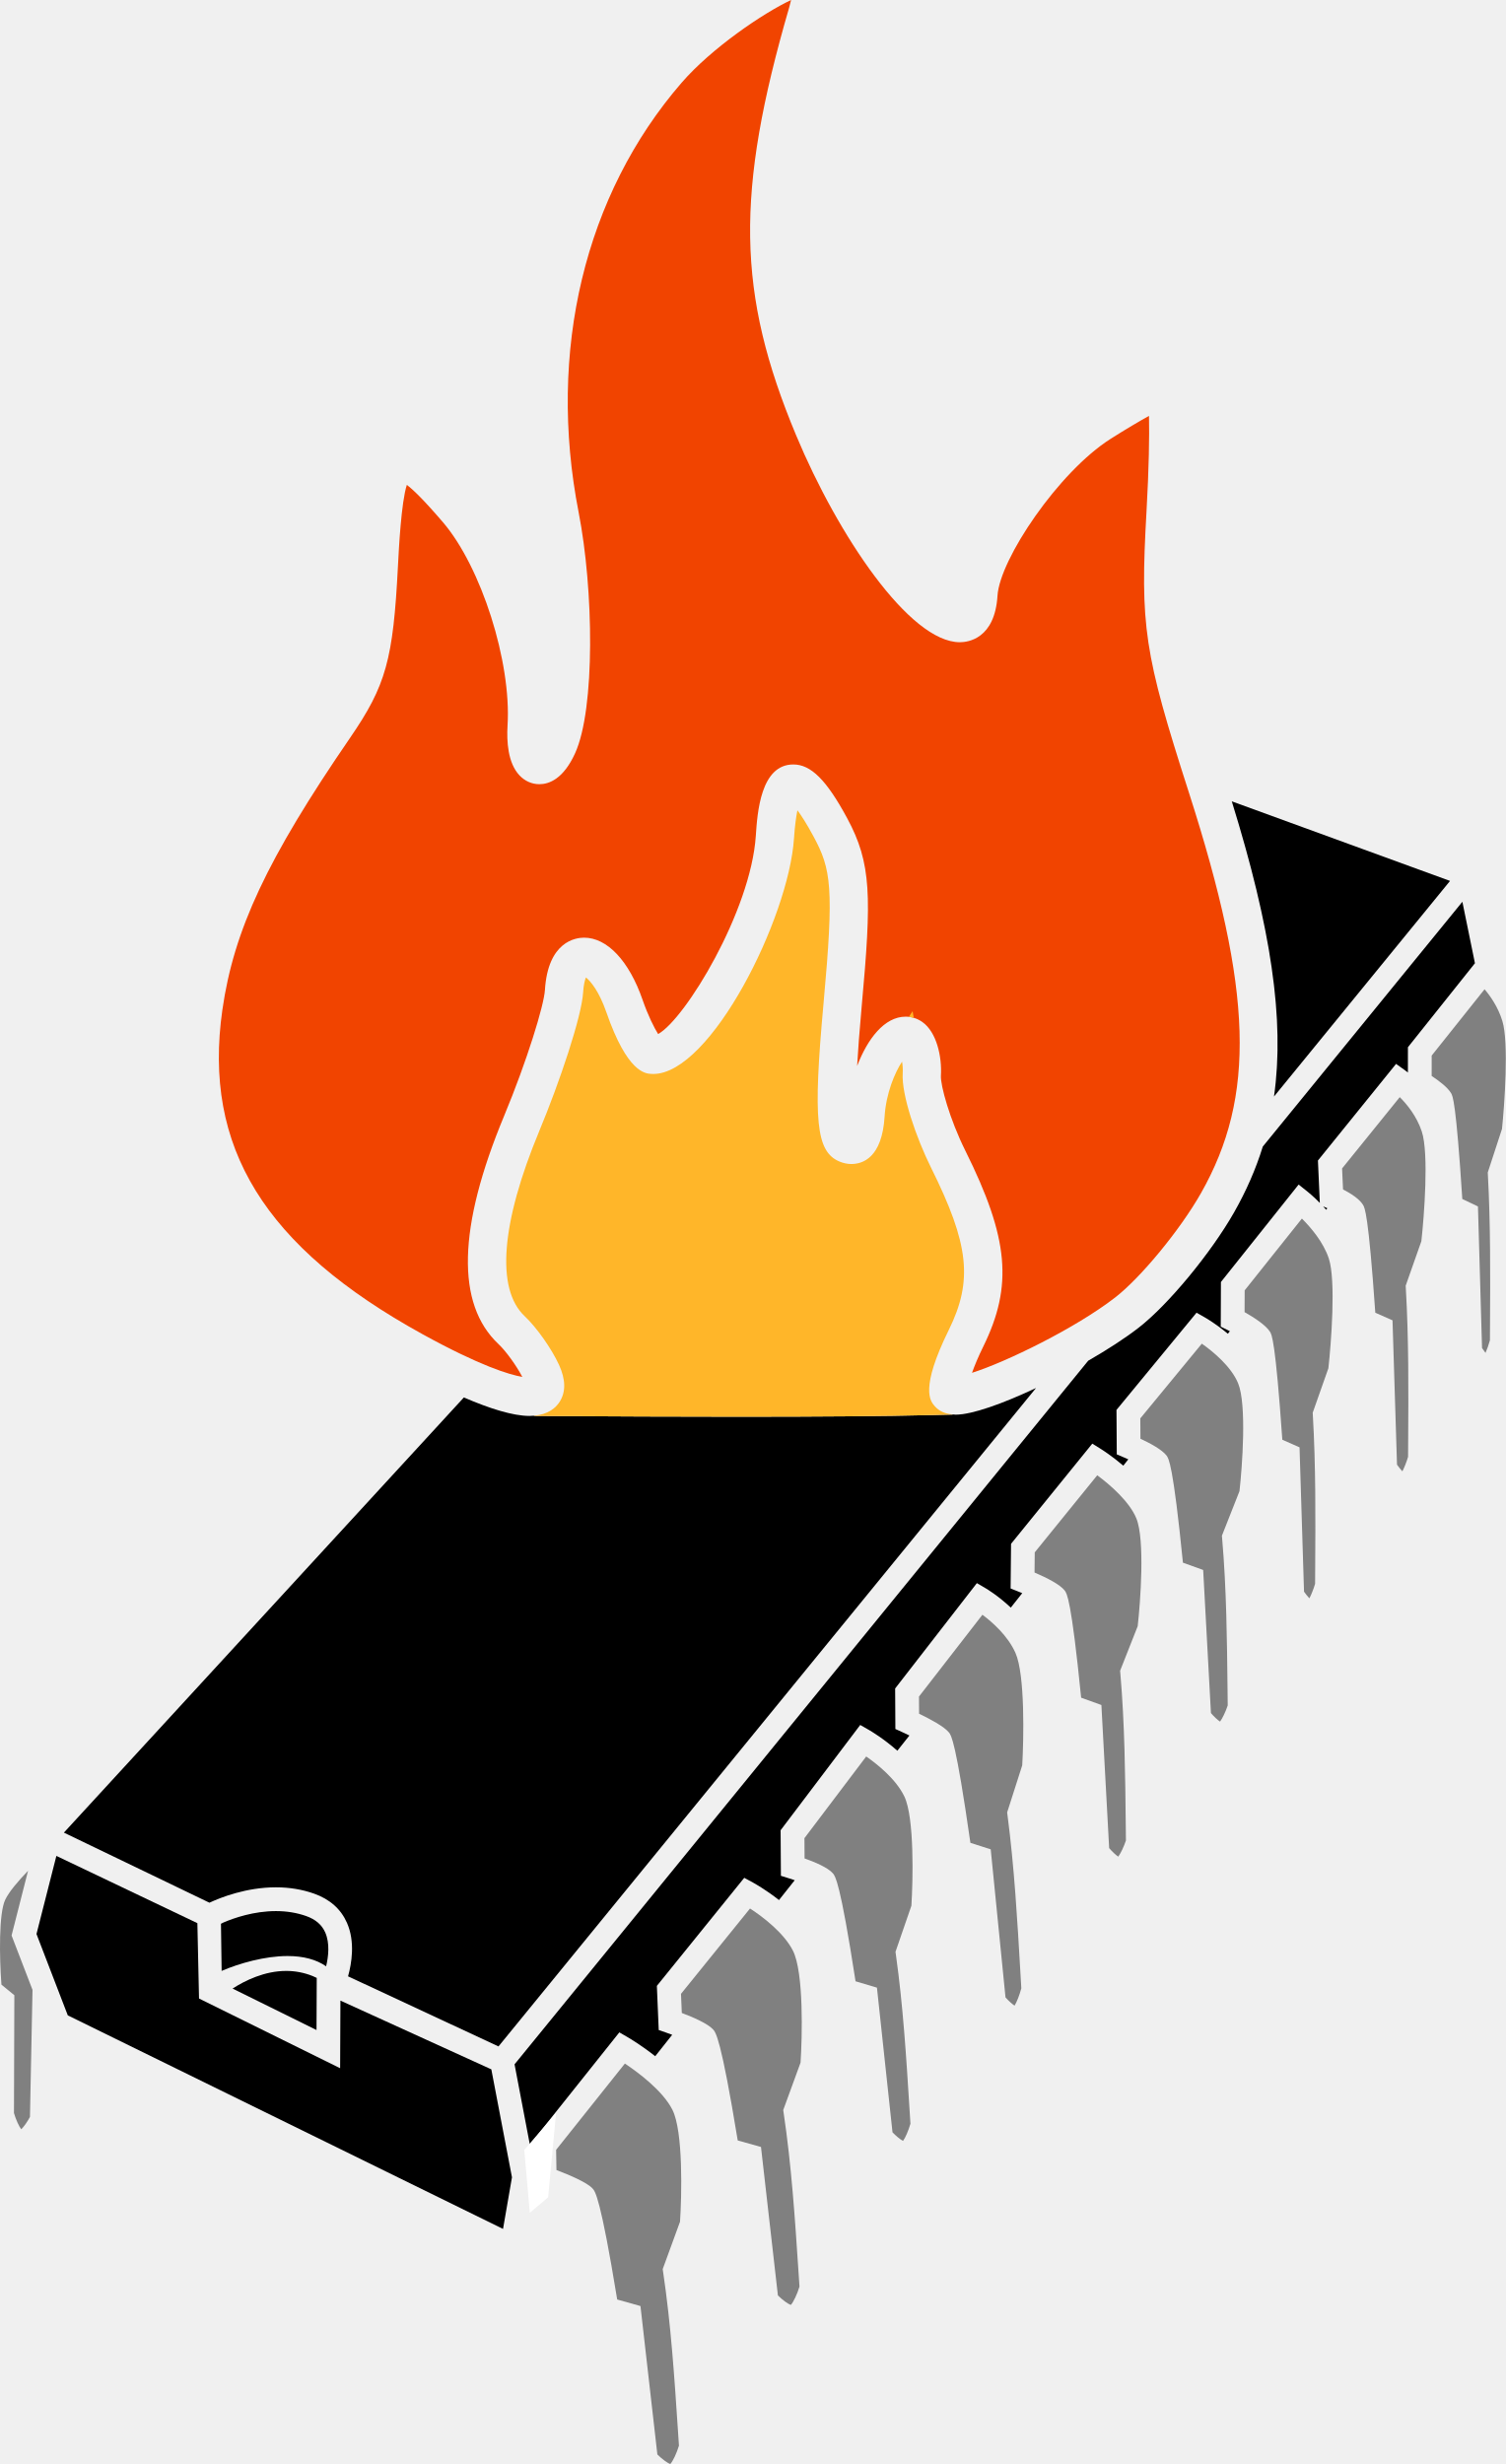
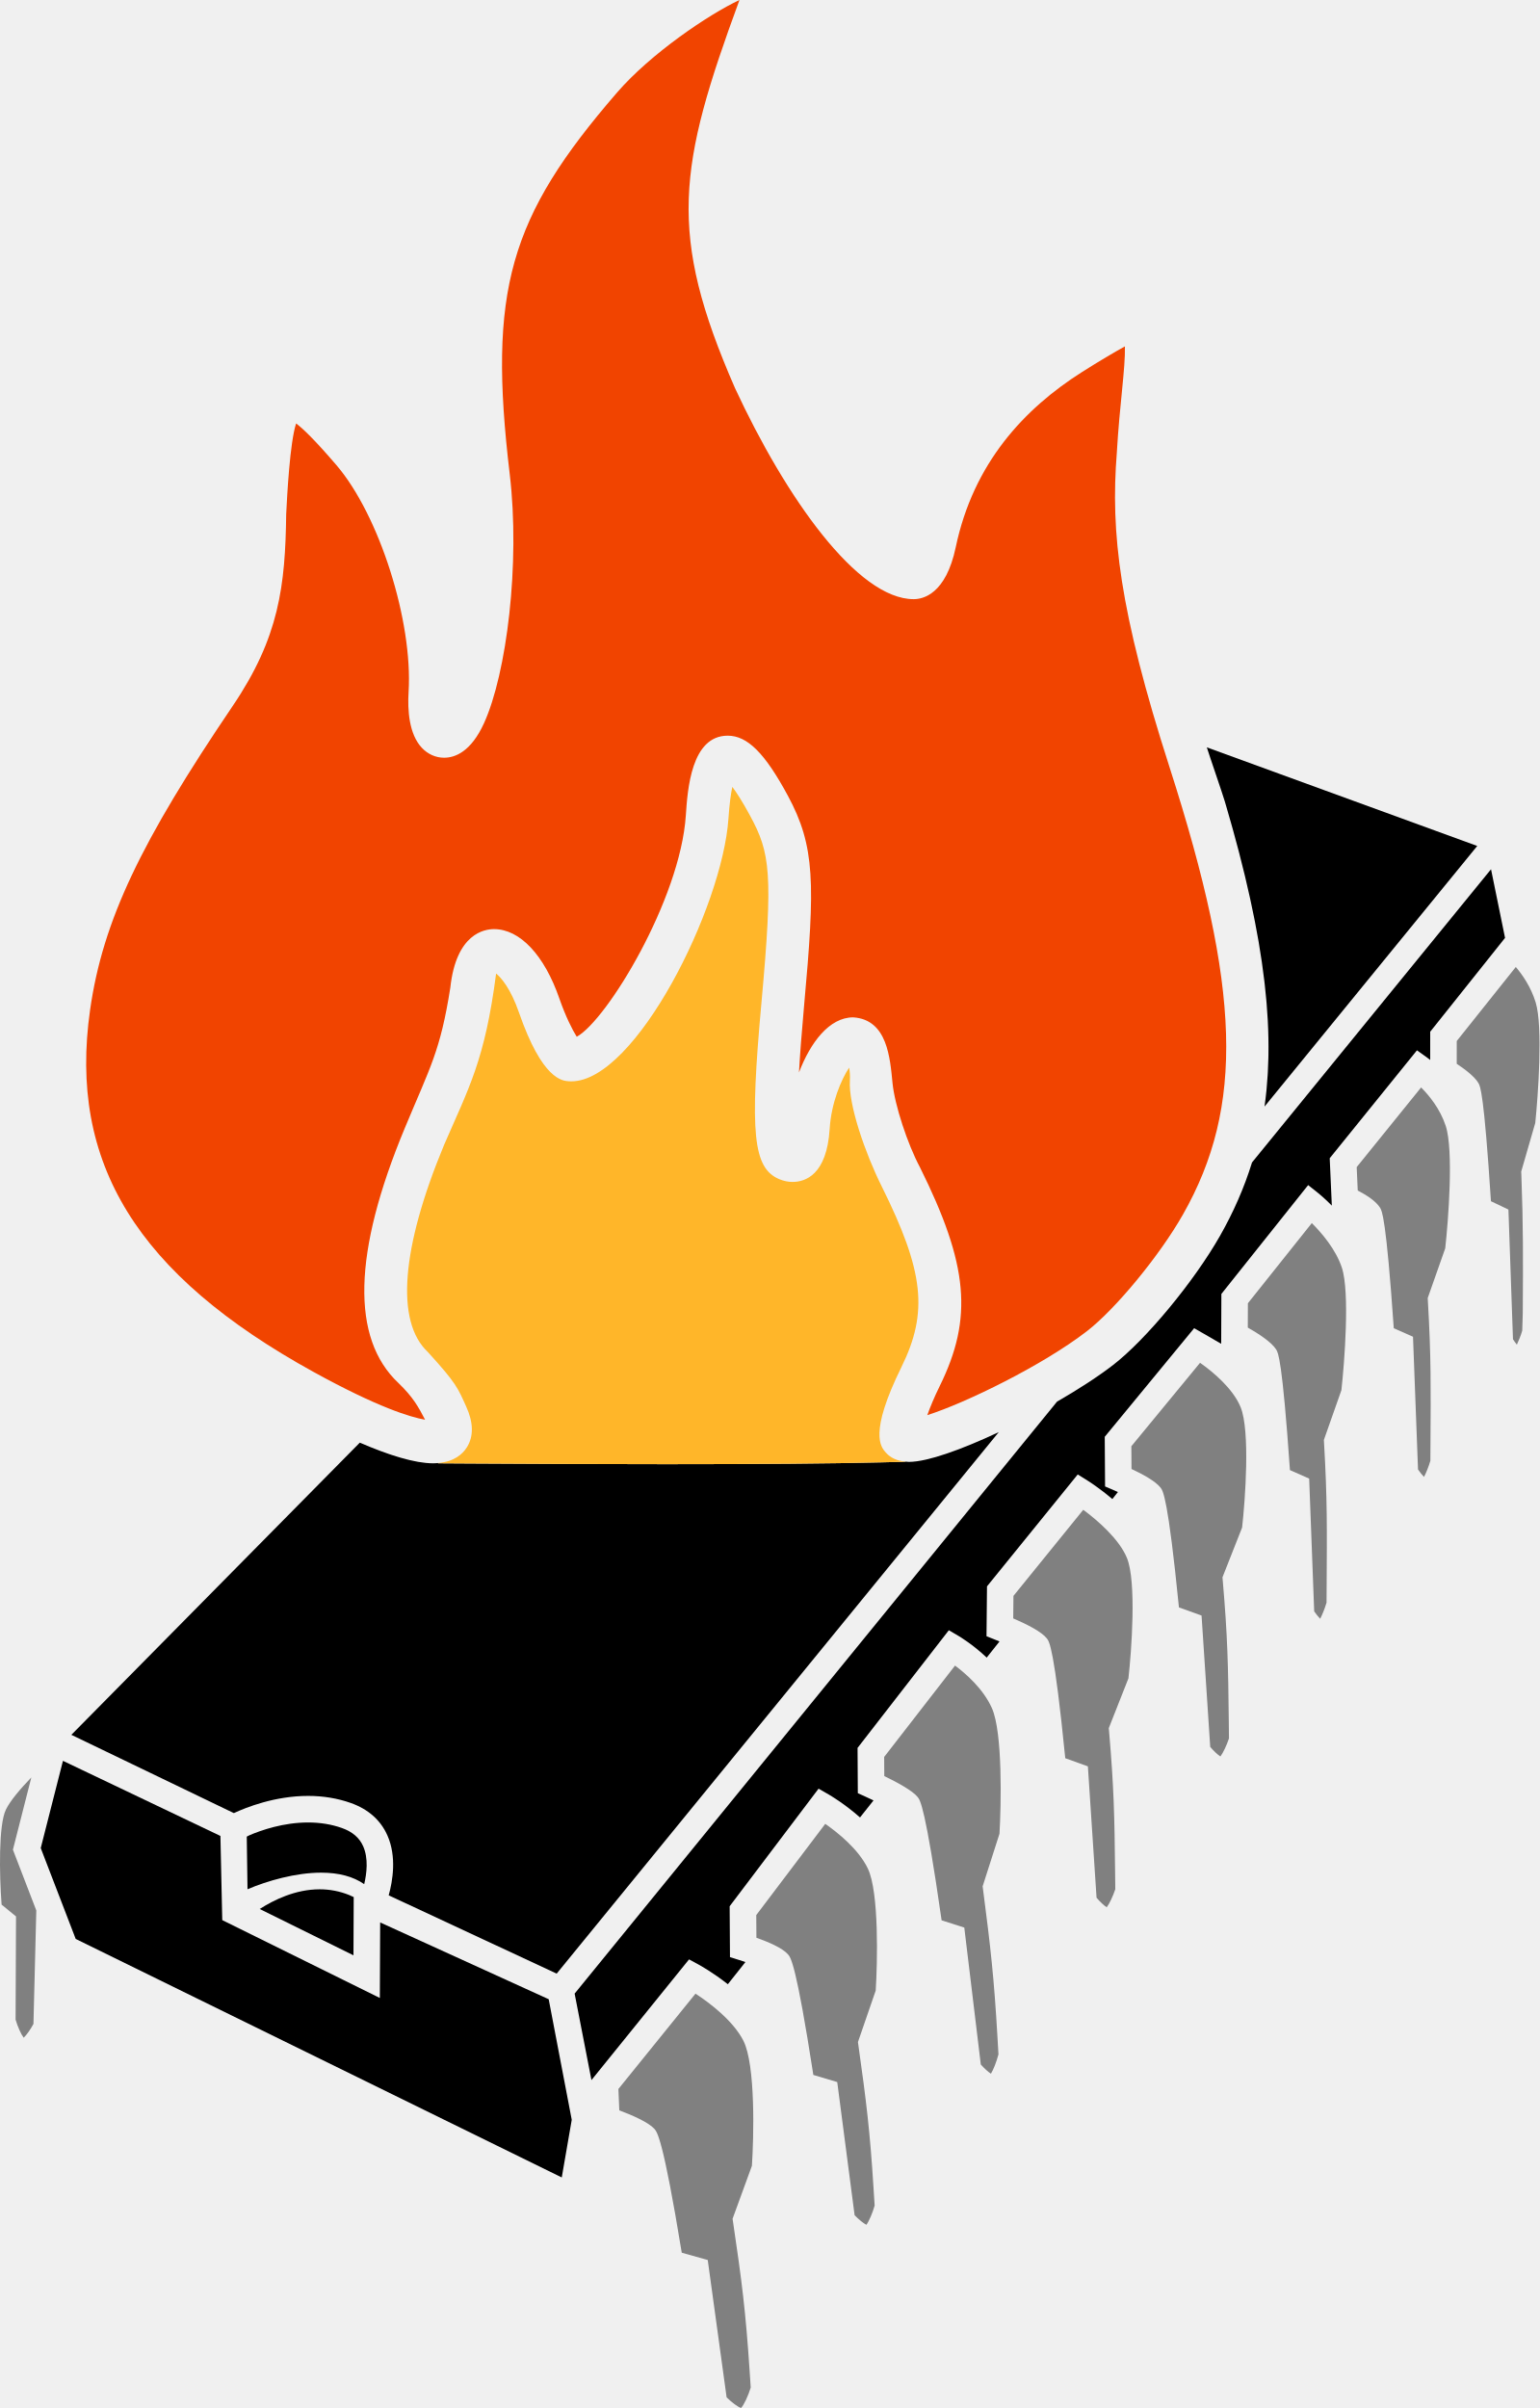
- <svg xmlns="http://www.w3.org/2000/svg" version="1.0" id="svg6245" x="0px" y="0px" width="236.575px" height="387.11px" viewBox="100.62 159.35 236.575 387.11" enable-background="new 100.62 159.35 236.575 387.11" xml:space="preserve">
-   <polygon points="154.103,473.658 154.057,484.281 131.888,473.329 131.63,461.491 109.477,450.924 106.353,463.195 111.271,475.977   179.649,509.527 181.053,501.418 177.811,484.458 " />
-   <g>
-     <path d="M308.492,348.878c0.152,0.164,0.313,0.353,0.472,0.531l0.188-0.237c-0.036-0.017-0.072-0.034-0.107-0.05L308.492,348.878z" />
-     <path d="M184.233,495.819l13.69-17.173l1.394,0.812c0.155,0.09,2.053,1.204,4.242,2.936l2.667-3.364   c-0.305-0.114-0.611-0.227-0.917-0.333l-1.2-0.417l-0.292-6.935l13.729-16.978l1.366,0.741c0.146,0.079,1.983,1.091,4.092,2.753   l2.471-3.117c-0.289-0.1-0.579-0.197-0.868-0.287l-1.302-0.407l-0.047-7.157l12.509-16.541l1.427,0.819   c0.148,0.086,2.208,1.284,4.405,3.229l1.896-2.392c-0.368-0.18-0.743-0.358-1.116-0.527l-1.089-0.494l-0.037-6.367l12.84-16.552   l1.416,0.832c0.132,0.078,1.943,1.157,3.913,3.015l1.798-2.269c-0.213-0.089-0.426-0.178-0.639-0.262l-1.188-0.474l0.069-7.014   l12.764-15.742l1.4,0.873c0.132,0.082,1.667,1.053,3.471,2.588l0.785-0.991c-0.227-0.104-0.455-0.206-0.682-0.302l-1.127-0.48   l-0.047-6.986l12.577-15.273l1.366,0.777c0.131,0.074,1.723,0.998,3.554,2.531l0.319-0.403l-1.435-0.714l0.028-7.013l12.207-15.311   l1.46,1.165c0.08,0.063,0.854,0.689,1.871,1.722l-0.298-6.664l12.274-15.179l1.432,1.025c0.031,0.022,0.189,0.138,0.429,0.332   l0.002-3.973l10.529-13.2l-1.973-9.655l-31.354,38.458c-1.107,3.572-2.604,6.98-4.501,10.319   c-3.653,6.427-10.391,14.571-15.021,18.156c-2.096,1.623-4.878,3.425-7.912,5.175l-90.121,110.537l2.818,14.787L184.233,495.819z" />
-     <path d="M185.566,503.346l-0.567-0.203l0.241,2.362l1.396-1.762C186.274,503.606,185.913,503.47,185.566,503.346z" />
-   </g>
-   <path id="rect3832" fill="#FFFFFF" d="M182.985,497.121l5-5.813  l-1.25,13.25l-2.875,2.438L182.985,497.121z" />
-   <path d="M151.712,462.941c-0.533-1.204-1.515-2.046-3.002-2.571c-1.455-0.515-3.049-0.775-4.739-0.775  c-3.469,0-6.563,1.074-8.229,1.784c-0.137,0.069-0.288,0.146-0.407,0.204l0.105,7.406c2.772-1.186,6.78-2.335,10.362-2.335  c2.488,0,4.511,0.547,6.053,1.614C152.211,466.783,152.473,464.663,151.712,462.941z" />
-   <path d="M150.347,478.281l0.035-8.191c-0.205-0.103-0.42-0.201-0.65-0.294c-1.323-0.531-2.718-0.801-4.147-0.801  c-3.401,0-6.46,1.506-8.428,2.771L150.347,478.281z" />
-   <path fill="#808080" d="M102.439,463.425l2.589-10.164c-1.544,1.6-2.984,3.289-3.583,4.537c-1.026,2.136-0.924,9.001-0.599,13.353  l2.028,1.659l-0.059,18.518c0.291,0.997,0.77,2.057,1.137,2.546c0.395-0.366,0.955-1.153,1.375-1.944l0.401-19.958L102.439,463.425z  " />
-   <path d="M261.421,378.313c-0.575,0.255-1.141,0.497-1.698,0.729c-0.069,0.029-0.139,0.059-0.208,0.087  c-0.54,0.223-1.067,0.432-1.584,0.63c-0.079,0.03-0.157,0.06-0.235,0.09c-0.507,0.191-1,0.369-1.479,0.533  c-0.077,0.026-0.152,0.052-0.229,0.078c-0.474,0.16-0.932,0.305-1.372,0.433c-0.068,0.02-0.134,0.039-0.2,0.058  c-0.44,0.125-0.863,0.236-1.262,0.327c-0.051,0.012-0.099,0.021-0.149,0.032c-0.404,0.089-0.789,0.161-1.144,0.21  c-0.029,0.004-0.054,0.005-0.083,0.009c-0.367,0.047-0.71,0.076-1.017,0.076c-0.168,0-0.318-0.027-0.477-0.04l0.004,0.022  l-3.534,0.085c-6.985,0.17-17.12,0.255-30.121,0.255c-0.002,0-0.002,0-0.003,0c-10.294,0-20.224-0.052-27.725-0.098l-4.411-0.027  l0.015-0.036c-0.223,0.019-0.444,0.039-0.689,0.039c-0.324,0-0.665-0.02-1.017-0.054c-0.11-0.011-0.229-0.031-0.341-0.045  c-0.25-0.03-0.502-0.063-0.765-0.108c-0.132-0.023-0.27-0.054-0.405-0.081c-0.257-0.05-0.515-0.103-0.782-0.166  c-0.137-0.032-0.277-0.07-0.416-0.105c-0.278-0.071-0.559-0.145-0.846-0.228c-0.131-0.038-0.265-0.079-0.398-0.119  c-0.308-0.093-0.619-0.19-0.936-0.295c-0.116-0.039-0.233-0.079-0.35-0.119c-0.348-0.119-0.698-0.244-1.053-0.375  c-0.09-0.034-0.18-0.066-0.271-0.101c-0.396-0.149-0.795-0.305-1.199-0.467c-0.053-0.021-0.106-0.042-0.159-0.064  c-0.458-0.186-0.92-0.379-1.383-0.58h0l-62.84,68.368l22.863,11.011c1.731-0.807,5.772-2.418,10.448-2.418  c2.114,0,4.127,0.333,5.983,0.988c2.483,0.878,4.227,2.426,5.182,4.602c1.307,2.977,0.726,6.39,0.167,8.396l23.632,11.011  l84.451-103.441c-0.001,0-0.001,0.001-0.002,0.001c-0.615,0.289-1.225,0.567-1.827,0.835  C261.511,378.272,261.466,378.293,261.421,378.313z" />
-   <path d="M295.383,289.375c0.257,0.88,0.507,1.749,0.747,2.607c0.077,0.273,0.154,0.547,0.229,0.818  c0.251,0.908,0.492,1.805,0.725,2.689c0.042,0.163,0.088,0.33,0.13,0.492c0.28,1.079,0.547,2.142,0.798,3.186  c0.003,0.012,0.005,0.023,0.008,0.035c0.239,0.991,0.461,1.964,0.673,2.925c0.049,0.221,0.095,0.439,0.143,0.659  c0.167,0.771,0.326,1.532,0.476,2.284c0.046,0.23,0.093,0.461,0.137,0.69c0.158,0.813,0.306,1.615,0.443,2.406  c0.022,0.125,0.046,0.252,0.067,0.376c0.318,1.86,0.579,3.661,0.786,5.411c0.021,0.185,0.041,0.366,0.062,0.549  c0.078,0.689,0.146,1.372,0.207,2.045c0.018,0.191,0.035,0.383,0.051,0.574c0.061,0.736,0.111,1.463,0.151,2.18  c0.005,0.091,0.012,0.184,0.017,0.275c0.086,1.648,0.114,3.248,0.089,4.808c-0.003,0.156-0.008,0.311-0.011,0.466  c-0.015,0.621-0.038,1.235-0.07,1.843c-0.009,0.165-0.018,0.329-0.027,0.493c-0.041,0.667-0.092,1.326-0.154,1.978  c-0.007,0.072-0.012,0.144-0.019,0.215c-0.076,0.758-0.165,1.506-0.27,2.246l27.659-33.878l-34.289-12.503  c0.356,1.151,0.696,2.28,1.026,3.395C295.241,288.885,295.311,289.129,295.383,289.375z" />
-   <path fill="#F14400" d="M289.285,346.828c8.655-15.229,8.163-31.706-1.882-62.962c-7.061-21.968-7.683-26.104-6.656-44.257  c0.38-6.689,0.457-11.8,0.386-14.92c-1.536,0.853-3.583,2.056-6.028,3.606c-8.165,5.177-17.416,18.894-17.772,24.646  c-0.42,6.781-4.636,7.308-5.918,7.308c-7.89,0-19.141-16.75-25.72-32.511c-9.319-22.325-9.572-38.037-1.081-67.248  c0.119-0.408,0.216-0.789,0.294-1.139c-4.357,2.039-12.492,7.551-17.21,13.003c-15.222,17.586-21.116,42.182-16.171,67.48  c2.366,12.112,2.629,30.882-0.562,37.872c-1.828,4.005-4.059,4.847-5.609,4.847c0,0-0.001,0-0.001,0  c-1.173,0-2.284-0.495-3.13-1.394c-1.823-1.939-2.021-5.338-1.866-7.848c0.617-9.963-4.125-24.875-10.147-31.911  c-3.109-3.632-4.781-5.204-5.676-5.867c-0.882,2.705-1.26,10.104-1.395,12.741c-0.751,14.726-1.875,18.761-7.514,26.983  c-13.022,18.987-18.274,30.176-20.072,42.756c-3.08,21.55,6.611,37.258,31.422,50.932c9.074,5,13.657,6.371,15.703,6.727  c-0.934-1.782-2.57-4.054-3.745-5.158c-6.69-6.29-6.396-18.342,0.874-35.822c3.599-8.653,6.274-17.382,6.423-19.805  c0.473-7.631,4.824-8.225,6.147-8.225c3.635,0,7.07,3.646,9.189,9.755c0.875,2.521,1.825,4.395,2.447,5.386  c4.247-2.326,14.553-19.305,15.346-31.12c0.244-3.646,0.751-11.231,5.895-11.231c2.771,0,5.219,2.443,8.453,8.431  c3.846,7.122,3.864,12.289,2.286,29.592c-0.345,3.783-0.574,6.854-0.714,9.345c1.604-4.193,4.253-7.746,7.627-7.746  c0.936,0,1.842,0.291,2.62,0.841c2.261,1.598,3.095,5.487,2.914,8.424c-0.091,1.477,1.361,6.812,3.846,11.807  c6.829,13.733,7.508,21.213,2.795,30.785c-0.776,1.576-1.353,2.976-1.754,4.098c5.389-1.709,16.268-7.02,22.48-11.828  C279.845,360.076,286.016,352.578,289.285,346.828z" />
-   <g>
-     <path fill="#FFB629" d="M243.995,318.215l-0.596,0.896c0.265,0.029,0.525,0.077,0.78,0.153L243.995,318.215z" />
-     <polygon fill="#FFB629" points="224.337,279.539 224.337,279.541 224.338,279.541  " />
-     <path fill="#FFB629" d="M247.494,380.292c-0.715-0.809-2.392-2.705,2.196-12.019c3.81-7.736,3.185-13.445-2.785-25.45   c-2.321-4.666-4.674-11.458-4.464-14.856c0.042-0.673-0.012-1.297-0.104-1.822c-1.118,1.683-2.512,4.949-2.739,8.608   c-0.401,6.5-3.447,7.471-5.227,7.471c-0.617,0-1.239-0.129-1.849-0.383c-3.706-1.546-4.199-6.435-2.515-24.912   c1.658-18.174,1.213-21.001-1.589-26.189c-1.089-2.018-1.918-3.289-2.515-4.087c-0.196,0.927-0.402,2.33-0.543,4.432   c-0.842,12.542-13.075,36.991-22.105,36.991c-0.115,0-0.23-0.003-0.343-0.01c-0.927-0.058-3.748-0.232-7.025-9.678   c-1.171-3.375-2.519-4.921-3.215-5.475c-0.162,0.399-0.364,1.124-0.439,2.345c-0.237,3.836-3.681,14.067-6.874,21.743   c-6.035,14.511-6.854,24.857-2.307,29.132c1.863,1.751,4.232,5.108,5.392,7.642c1.058,2.308,1.089,4.265,0.093,5.816   c-0.59,0.919-1.769,1.988-4.029,2.175l-0.015,0.036l4.411,0.027c7.501,0.046,17.431,0.098,27.725,0.098c0.001,0,0.001,0,0.003,0   c13.001,0,23.136-0.085,30.121-0.255l3.534-0.085l-0.004-0.022C249.116,381.47,248.17,381.058,247.494,380.292z" />
-   </g>
-   <path fill="#808080" d="M206.249,490.784c-1.527-2.997-5.388-5.855-7.456-7.236l-10.803,13.551l0.052,3.18  c2.104,0.799,4.796,1.949,5.667,2.89c0.407,0.439,1.243,1.343,3.876,17.448l3.655,1.026l2.656,23.321  c0.723,0.713,1.576,1.346,2.031,1.497c0.4-0.418,0.999-1.681,1.361-2.881l-0.169-2.538c-0.539-8.136-1.096-16.549-2.315-24.728  l-0.07-0.47l2.721-7.448C207.722,504.404,207.986,494.191,206.249,490.784z" />
-   <path fill="#808080" d="M225.185,465.795c-1.4-2.746-4.642-5.253-6.732-6.608l-10.844,13.409l0.126,3.005  c1.801,0.679,4.057,1.658,4.909,2.578c0.407,0.439,1.243,1.343,3.876,17.448l3.656,1.026l2.656,23.321  c0.722,0.712,1.575,1.345,2.03,1.497c0.4-0.42,1.006-1.699,1.362-2.88l-0.166-2.489c-0.54-8.152-1.097-16.582-2.319-24.777  l-0.07-0.47l2.721-7.45C226.657,479.415,226.922,469.203,225.185,465.795z" />
-   <path fill="#808080" d="M242.696,441.582c-1.316-2.735-4.248-5.067-5.989-6.279l-9.705,12.832l0.021,3.188  c1.653,0.583,3.651,1.43,4.444,2.337c0.375,0.427,1.147,1.309,3.565,16.962l3.361,1l2.445,22.731  c0.572,0.594,1.24,1.138,1.655,1.347c0.361-0.482,0.856-1.625,1.163-2.7l-0.155-2.457c-0.496-7.93-1.008-16.129-2.131-24.1  l-0.063-0.445l2.499-7.246C244.052,454.866,244.297,444.906,242.696,441.582z" />
-   <path fill="#808080" d="M260.151,419.021c-1.212-2.712-3.655-4.841-5.187-5.982l-9.967,12.85l0.016,2.698  c1.741,0.836,3.938,2.013,4.691,2.94c0.353,0.435,1.078,1.327,3.373,17.344l3.191,1.022l2.322,23.259  c0.479,0.539,1.037,1.045,1.425,1.296c0.344-0.551,0.787-1.675,1.06-2.722l-0.147-2.531c-0.471-8.122-0.958-16.521-2.025-24.689  l-0.054-0.414l2.369-7.399C261.451,432.719,261.686,422.457,260.151,419.021z" />
-   <path fill="#808080" d="M279.146,397.894c-1.079-2.631-4.114-5.274-6.143-6.768l-9.819,12.109l-0.031,3.17  c1.948,0.835,4.01,1.883,4.735,2.823c0.341,0.442,1.041,1.349,2.585,16.841l3.182,1.146l1.22,22.482  c0.483,0.567,1.049,1.098,1.429,1.341c0.368-0.483,0.875-1.542,1.206-2.54l-0.026-2.44c-0.083-7.815-0.167-15.896-0.85-23.785  l-0.038-0.438l2.763-7.001C279.789,411.025,280.52,401.24,279.146,397.894z" />
-   <path fill="#808080" d="M295.138,376.681c-1.058-2.576-3.829-4.922-5.704-6.233l-9.664,11.736l0.021,3.202  c1.517,0.705,3.372,1.701,4.088,2.628c0.341,0.442,1.041,1.349,2.585,16.842l3.182,1.146l1.22,22.48  c0.483,0.567,1.049,1.098,1.43,1.341c0.368-0.483,0.875-1.541,1.206-2.538l-0.026-2.444c-0.083-7.814-0.167-15.895-0.849-23.782  l-0.038-0.438l2.762-7.001C295.781,389.814,296.511,380.028,295.138,376.681z" />
-   <path fill="#808080" d="M309.383,357.062c-0.863-2.599-2.864-4.91-4.228-6.265l-8.99,11.277l-0.014,3.422  c1.401,0.793,3.312,2.008,3.99,3.077c0.279,0.44,0.852,1.344,1.939,16.968l2.705,1.195l0.706,22.676  c0.27,0.387,0.576,0.766,0.842,1.043c0.3-0.568,0.652-1.449,0.896-2.272l0.015-2.5c0.048-7.885,0.097-16.039-0.368-24.009  l-0.022-0.375l2.464-6.994C309.744,370.476,310.529,360.513,309.383,357.062z" />
-   <path fill="#808080" d="M323.99,337.108c-0.806-2.425-2.345-4.283-3.46-5.391l-9.06,11.203l0.148,3.297  c1.249,0.643,2.545,1.481,3.13,2.402c0.279,0.439,0.853,1.343,1.939,16.968l2.705,1.195l0.706,22.676  c0.27,0.387,0.577,0.767,0.843,1.044c0.299-0.564,0.647-1.438,0.895-2.274l0.015-2.438c0.048-7.905,0.098-16.08-0.368-24.071  l-0.022-0.375l2.464-6.994C324.351,350.522,325.135,340.559,323.99,337.108z" />
-   <path fill="#808080" d="M336.65,319.755c-0.675-2.19-1.868-3.898-2.797-4.984l-8.307,10.414l-0.002,3.206  c1.056,0.696,2.494,1.76,3.054,2.711c0.253,0.43,0.771,1.311,1.758,16.618l2.46,1.171l0.641,22.245  c0.173,0.267,0.363,0.533,0.545,0.761c0.244-0.55,0.507-1.287,0.695-1.977l0.013-2.456c0.044-7.736,0.089-15.735-0.335-23.557  l-0.019-0.349l2.237-6.85C336.981,332.957,337.697,323.156,336.65,319.755z" />
+ <svg xmlns="http://www.w3.org/2000/svg" version="1.0" id="svg6245" x="0px" y="0px" width="216.582" height="338.721" viewBox="100.62 159.35 216.582 338.721" enable-background="new 100.62 159.35 236.575 387.11" xml:space="preserve">
+   <defs id="defs4187">
+ 	
+ 	
+ 	
+ 
+ 	
+ 	
+ 	
+ </defs>
+   <path d="m 154.102,429.771 -0.046,10.623 -22.169,-10.952 -0.258,-11.838 -22.153,-10.567 -3.124,12.271 4.918,12.782 68.378,33.55 1.404,-8.109 -3.242,-16.96 z" id="polygon4138" style="fill:#000000;fill-opacity:1" />
+   <path id="path4144" d="m 183.825,451.945 13.729,-16.978 1.366,0.741 c 0.146,0.079 1.983,1.091 4.092,2.753 l 2.471,-3.117 c -0.289,-0.1 -0.579,-0.197 -0.868,-0.287 l -1.302,-0.407 -0.047,-7.157 12.509,-16.541 1.427,0.819 c 0.148,0.086 2.208,1.284 4.405,3.229 l 1.896,-2.392 c -0.368,-0.18 -0.743,-0.358 -1.116,-0.527 l -1.089,-0.494 -0.037,-6.367 12.84,-16.552 1.416,0.832 c 0.132,0.078 1.943,1.157 3.913,3.015 l 1.798,-2.269 c -0.213,-0.089 -0.426,-0.178 -0.639,-0.262 l -1.188,-0.474 0.069,-7.014 12.764,-15.742 1.4,0.873 c 0.132,0.082 1.667,1.053 3.471,2.588 l 0.785,-0.991 -1.809,-0.782 -0.047,-6.986 12.577,-15.273 1.366,0.777 2.438,1.414 0.028,-7.013 12.207,-15.311 1.46,1.165 c 0.08,0.063 0.854,0.689 1.871,1.722 l -0.298,-6.664 12.274,-15.179 1.432,1.025 c 0.031,0.022 0.189,0.138 0.429,0.332 l 0.002,-3.973 10.529,-13.2 -1.973,-9.655 -33.621,41.24 c -1.107,3.572 -2.604,6.98 -4.501,10.319 -3.653,6.427 -10.391,14.571 -15.021,18.156 -2.096,1.623 -4.878,3.425 -7.912,5.175 l -67.862,83.268 z" style="fill:#000000;fill-opacity:1" />
+   <path d="m 151.711,419.054 c -0.533,-1.204 -1.515,-2.046 -3.002,-2.571 -1.455,-0.515 -3.049,-0.775 -4.739,-0.775 -3.469,0 -6.563,1.074 -8.229,1.784 -0.137,0.069 -0.288,0.146 -0.407,0.204 l 0.105,7.406 c 2.772,-1.186 6.78,-2.335 10.362,-2.335 2.488,0 4.511,0.547 6.053,1.614 0.356,-1.485 0.618,-3.605 -0.143,-5.327 z" id="path4149" style="fill:#000000;fill-opacity:1" />
+   <path d="m 150.346,434.394 0.035,-8.191 c -0.205,-0.103 -0.42,-0.201 -0.65,-0.294 -1.323,-0.531 -2.718,-0.801 -4.147,-0.801 -3.401,0 -6.46,1.506 -8.428,2.771 z" id="path4151" style="fill:#000000;fill-opacity:1" />
+   <path d="m 102.438,419.538 2.589,-10.164 c -1.544,1.6 -2.984,3.289 -3.583,4.537 -1.026,2.136 -0.924,9.001 -0.599,13.353 l 2.028,1.659 -0.059,14.518 c 0.291,0.997 0.77,2.057 1.137,2.546 0.395,-0.366 0.955,-1.153 1.375,-1.944 l 0.401,-15.958 z" id="path4153" style="fill:#808080" />
+   <path d="m 239.161,361.695 c -0.575,0.255 -1.141,0.497 -1.698,0.729 -0.069,0.029 -0.139,0.059 -0.208,0.087 -0.54,0.223 -1.067,0.432 -1.584,0.63 -0.079,0.03 -0.157,0.06 -0.235,0.09 -0.507,0.191 -1,0.369 -1.479,0.533 -0.077,0.026 -0.152,0.052 -0.229,0.078 -0.474,0.16 -0.932,0.305 -1.372,0.433 -0.068,0.02 -0.134,0.039 -0.2,0.058 -0.44,0.125 -0.863,0.236 -1.262,0.327 -0.051,0.012 -0.099,0.021 -0.149,0.032 -0.404,0.089 -0.789,0.161 -1.144,0.21 -0.029,0.004 -0.054,0.005 -0.083,0.009 -0.367,0.047 -0.71,0.076 -1.017,0.076 -0.168,0 -0.318,-0.027 -0.477,-0.04 l 0.004,0.022 -3.534,0.085 c -6.985,0.17 -17.12,0.255 -30.121,0.255 l -0.003,0 c -10.294,0 -20.224,-0.052 -27.725,-0.098 l -4.411,-0.027 0.015,-0.036 c -0.223,0.019 -0.444,0.039 -0.689,0.039 -0.324,0 -0.665,-0.02 -1.017,-0.054 -0.11,-0.011 -0.229,-0.031 -0.341,-0.045 -0.25,-0.03 -0.502,-0.063 -0.765,-0.108 -0.132,-0.023 -0.27,-0.054 -0.405,-0.081 -0.257,-0.05 -0.515,-0.103 -0.782,-0.166 -0.137,-0.032 -0.277,-0.07 -0.416,-0.105 -0.278,-0.071 -0.559,-0.145 -0.846,-0.228 -0.131,-0.038 -0.265,-0.079 -0.398,-0.119 -0.308,-0.093 -0.619,-0.19 -0.936,-0.295 -0.116,-0.039 -0.233,-0.079 -0.35,-0.119 -0.348,-0.119 -0.698,-0.244 -1.053,-0.375 -0.09,-0.034 -0.18,-0.066 -0.271,-0.101 -0.396,-0.149 -0.795,-0.305 -1.199,-0.467 -0.053,-0.021 -0.106,-0.042 -0.159,-0.064 -0.458,-0.186 -0.92,-0.379 -1.383,-0.58 l 0,0 -40.581,41.099 22.863,11.011 c 1.731,-0.807 5.772,-2.418 10.448,-2.418 2.114,0 4.127,0.333 5.983,0.988 2.483,0.878 4.227,2.426 5.182,4.602 1.307,2.977 0.726,6.39 0.167,8.396 l 23.632,11.011 62.192,-76.172 c -0.001,0 -0.001,10e-4 -0.002,10e-4 -0.615,0.289 -1.225,0.567 -1.827,0.835 -0.045,0.021 -0.09,0.042 -0.135,0.062 z" id="path4155" style="fill:#000000;fill-opacity:1" />
+   <path d="m 273.123,272.757 c 0.257,0.88 0.507,1.749 0.747,2.607 0.077,0.273 0.154,0.547 0.229,0.818 0.251,0.908 0.492,1.805 0.725,2.689 0.042,0.163 0.088,0.33 0.13,0.492 0.28,1.079 0.547,2.142 0.798,3.186 0.003,0.012 0.005,0.023 0.008,0.035 0.239,0.991 0.461,1.964 0.673,2.925 0.049,0.221 0.095,0.439 0.143,0.659 0.167,0.771 0.326,1.532 0.476,2.284 0.046,0.23 0.093,0.461 0.137,0.69 0.158,0.813 0.306,1.615 0.443,2.406 0.022,0.125 0.046,0.252 0.067,0.376 0.318,1.86 0.579,3.661 0.786,5.411 0.021,0.185 0.041,0.366 0.062,0.549 0.078,0.689 0.146,1.372 0.207,2.045 0.018,0.191 0.035,0.383 0.051,0.574 0.061,0.736 0.111,1.463 0.151,2.18 0.005,0.091 0.012,0.184 0.017,0.275 0.086,1.648 0.114,3.248 0.089,4.808 -0.003,0.156 -0.008,0.311 -0.011,0.466 -0.015,0.621 -0.038,1.235 -0.07,1.843 -0.009,0.165 -0.018,0.329 -0.027,0.493 -0.041,0.667 -0.092,1.326 -0.154,1.978 -0.007,0.072 -0.012,0.144 -0.019,0.215 -0.076,0.758 -0.165,1.506 -0.27,2.246 l 29.926,-36.66 -38.043,-13.872 c 0.356,1.151 2.182,6.431 2.512,7.546 0.074,0.246 0.144,0.49 0.216,0.736 z" id="path4157" style="fill:#000000;fill-opacity:1" />
+   <path d="m 267.025,330.21 c 8.655,-15.229 8.163,-31.706 -1.882,-62.962 -7.061,-21.968 -8.308,-32.979 -7.406,-44.257 0.38,-6.689 1.207,-11.8 1.136,-14.92 -1.536,0.853 -3.583,2.056 -6.028,3.606 -8.165,5.177 -15.291,12.832 -17.772,24.646 -1.396,6.649 -4.636,7.308 -5.918,7.308 -7.89,0 -17.941,-14.192 -25.134,-29.683 -9.528,-21.808 -8.03,-31.057 0.627,-54.598 -4.357,2.039 -12.492,7.551 -17.21,13.003 -15.222,17.586 -18.176,27.878 -15.11,53.691 1.496,12.597 -0.432,28.053 -3.623,35.044 -1.828,4.005 -4.059,4.847 -5.609,4.847 l -10e-4,0 c -1.173,0 -2.284,-0.495 -3.13,-1.394 -1.823,-1.939 -2.021,-5.338 -1.866,-7.848 0.617,-9.963 -4.125,-24.875 -10.147,-31.911 -3.109,-3.632 -4.781,-5.204 -5.676,-5.867 -0.882,2.705 -1.26,10.104 -1.395,12.741 -0.126,10.101 -0.991,17.347 -7.514,26.983 -12.906,19.066 -18.274,30.176 -20.072,42.756 -3.08,21.55 6.611,37.258 31.422,50.932 9.074,5 13.657,6.371 15.703,6.727 -0.934,-1.782 -1.642,-3.126 -3.745,-5.158 -6.69,-6.29 -6.396,-18.342 0.874,-35.822 3.599,-8.653 5.011,-10.836 6.423,-19.805 0.827,-7.631 4.824,-8.225 6.147,-8.225 3.635,0 7.07,3.646 9.189,9.755 0.875,2.521 1.825,4.395 2.447,5.386 4.247,-2.326 14.554,-19.305 15.346,-31.12 0.245,-3.646 0.751,-11.231 5.895,-11.231 2.771,0 5.219,2.443 8.453,8.431 3.846,7.122 3.864,12.289 2.286,29.592 -0.345,3.783 -0.574,6.854 -0.714,9.345 1.604,-4.193 4.253,-7.746 7.627,-7.746 4.827,0.311 5.181,5.735 5.534,9.265 0.307,3.074 2.111,8.562 3.846,11.807 6.829,13.733 7.508,21.213 2.795,30.785 -0.776,1.576 -1.353,2.976 -1.754,4.098 5.389,-1.709 16.268,-7.02 22.48,-11.828 4.036,-3.125 10.207,-10.623 13.476,-16.373 z" id="path4159" style="fill:#f14400" />
+   <polygon style="fill:#ffb629" id="polygon4165" points="224.338,279.541 224.337,279.539 224.337,279.541 " transform="translate(-19.99223,-19.40011)" />
+   <path style="fill:#ffb629" id="path4167" d="m 225.234,363.674 c -0.715,-0.809 -2.392,-2.705 2.196,-12.019 3.81,-7.736 3.185,-13.445 -2.785,-25.45 -2.321,-4.666 -4.674,-11.458 -4.464,-14.856 0.042,-0.673 -0.012,-1.297 -0.104,-1.822 -1.118,1.683 -2.512,4.949 -2.739,8.608 -0.401,6.5 -3.447,7.471 -5.227,7.471 -0.617,0 -1.239,-0.129 -1.849,-0.383 -3.706,-1.546 -4.199,-6.435 -2.515,-24.912 1.658,-18.174 1.213,-21.001 -1.589,-26.189 -1.089,-2.018 -1.918,-3.289 -2.515,-4.087 -0.196,0.927 -0.402,2.33 -0.543,4.432 -0.842,12.542 -13.075,36.991 -22.105,36.991 -0.115,0 -0.23,-0.003 -0.343,-0.01 -0.927,-0.058 -3.748,-0.232 -7.025,-9.678 -1.171,-3.375 -2.519,-4.921 -3.215,-5.475 -1.571,12.167 -3.826,16.045 -7.313,24.088 -6.035,14.511 -6.854,24.857 -2.307,29.132 4.103,4.493 4.232,5.108 5.392,7.642 1.058,2.308 1.089,4.265 0.093,5.816 -0.59,0.919 -1.769,1.988 -4.029,2.175 l -0.015,0.036 4.411,0.027 c 7.501,0.046 17.431,0.098 27.725,0.098 l 0.003,0 c 13.001,0 23.136,-0.085 30.121,-0.255 l 3.534,-0.085 -0.004,-0.022 c -1.167,-0.095 -2.113,-0.507 -2.789,-1.273 z" />
+   <path d="m 205.193,446.395 c -1.4,-2.746 -4.642,-5.253 -6.732,-6.608 l -10.844,13.409 0.126,3.005 c 1.801,0.679 4.057,1.658 4.909,2.578 0.407,0.439 1.243,1.343 3.876,17.448 l 3.656,1.026 2.656,19.321 c 0.722,0.712 1.575,1.345 2.03,1.497 0.4,-0.42 1.006,-1.699 1.362,-2.88 l -0.166,-2.489 c -0.54,-8.152 -1.097,-12.582 -2.319,-20.777 l -0.07,-0.47 2.721,-7.45 c 0.267,-3.99 0.532,-14.202 -1.205,-17.61 z" id="path4171" style="fill:#808080" />
+   <path d="m 222.704,422.182 c -1.316,-2.735 -4.248,-5.067 -5.989,-6.279 l -9.705,12.832 0.021,3.188 c 1.653,0.583 3.651,1.43 4.444,2.337 0.375,0.427 1.147,1.309 3.565,16.962 l 3.361,1 2.445,18.731 c 0.572,0.594 1.24,1.138 1.655,1.347 0.361,-0.482 0.856,-1.625 1.163,-2.7 l -0.155,-2.457 c -0.496,-7.93 -1.008,-12.129 -2.131,-20.1 l -0.063,-0.445 2.499,-7.246 c 0.246,-3.886 0.491,-13.846 -1.11,-17.17 z" id="path4173" style="fill:#808080" />
+   <path d="m 240.159,399.621 c -1.212,-2.712 -3.655,-4.841 -5.187,-5.982 l -9.967,12.85 0.016,2.698 c 1.741,0.836 3.938,2.013 4.691,2.94 0.353,0.435 1.078,1.327 3.373,17.344 l 3.191,1.022 2.322,19.259 c 0.479,0.539 1.037,1.045 1.425,1.296 0.344,-0.551 0.787,-1.675 1.06,-2.722 l -0.147,-2.531 c -0.471,-8.122 -0.958,-12.521 -2.025,-20.689 l -0.054,-0.414 2.369,-7.399 c 0.233,-3.974 0.468,-14.236 -1.067,-17.672 z" id="path4175" style="fill:#808080" />
+   <path d="m 259.154,378.494 c -1.079,-2.631 -4.114,-5.274 -6.143,-6.768 l -9.819,12.109 -0.031,3.17 c 1.948,0.835 4.01,1.883 4.735,2.823 0.341,0.442 1.041,1.349 2.585,16.841 l 3.182,1.146 1.22,18.482 c 0.483,0.567 1.049,1.098 1.429,1.341 0.368,-0.483 0.875,-1.542 1.206,-2.54 l -0.026,-2.44 c -0.083,-7.815 -0.167,-11.896 -0.85,-19.785 l -0.038,-0.438 2.763,-7.001 c 0.43,-3.809 1.161,-13.594 -0.213,-16.94 z" id="path4177" style="fill:#808080" />
+   <path d="m 275.146,357.281 c -1.058,-2.576 -3.829,-4.922 -5.704,-6.233 l -9.664,11.736 0.021,3.202 c 1.517,0.705 3.372,1.701 4.088,2.628 0.341,0.442 1.041,1.349 2.585,16.842 l 3.182,1.146 1.22,18.48 c 0.483,0.567 1.049,1.098 1.43,1.341 0.368,-0.483 0.875,-1.541 1.206,-2.538 l -0.026,-2.444 c -0.083,-7.814 -0.167,-11.895 -0.849,-19.782 l -0.038,-0.438 2.762,-7.001 c 0.43,-3.806 1.16,-13.592 -0.213,-16.939 z" id="path4179" style="fill:#808080" />
+   <path d="m 289.391,337.662 c -0.863,-2.599 -2.864,-4.91 -4.228,-6.265 l -8.99,11.277 -0.014,3.422 c 1.401,0.793 3.312,2.008 3.99,3.077 0.279,0.44 0.852,1.344 1.939,16.968 l 2.705,1.195 0.706,18.676 c 0.27,0.387 0.576,0.766 0.842,1.043 0.3,-0.568 0.652,-1.449 0.896,-2.272 l 0.015,-2.5 c 0.048,-7.885 0.097,-12.039 -0.368,-20.009 l -0.022,-0.375 2.464,-6.994 c 0.426,-3.829 1.211,-13.792 0.065,-17.243 z" id="path4181" style="fill:#808080" />
+   <path d="m 303.998,317.708 c -0.806,-2.425 -2.345,-4.283 -3.46,-5.391 l -9.06,11.203 0.148,3.297 c 1.249,0.643 2.545,1.481 3.13,2.402 0.279,0.439 0.853,1.343 1.939,16.968 l 2.705,1.195 0.706,18.676 c 0.27,0.387 0.577,0.767 0.843,1.044 0.299,-0.564 0.647,-1.438 0.895,-2.274 l 0.015,-2.438 c 0.048,-7.905 0.098,-12.08 -0.368,-20.071 l -0.022,-0.375 2.464,-6.994 c 0.426,-3.828 1.21,-13.791 0.065,-17.242 z" id="path4183" style="fill:#808080" />
+   <path d="m 316.658,300.355 c -0.675,-2.19 -1.868,-3.898 -2.797,-4.984 l -8.307,10.414 -0.002,3.206 c 1.056,0.696 2.494,1.76 3.054,2.711 0.253,0.43 0.771,1.311 1.758,16.618 l 2.46,1.171 0.641,18.245 c 0.173,0.267 0.363,0.533 0.545,0.761 0.244,-0.55 0.57,-1.287 0.757,-1.977 l 0.075,-2.456 c 0.044,-7.736 0.076,-12.107 -0.202,-19.557 l -0.019,-0.349 1.979,-6.85 c 0.388,-3.751 1.104,-13.552 0.057,-16.953 z" id="path4185" style="fill:#808080" />
</svg>
